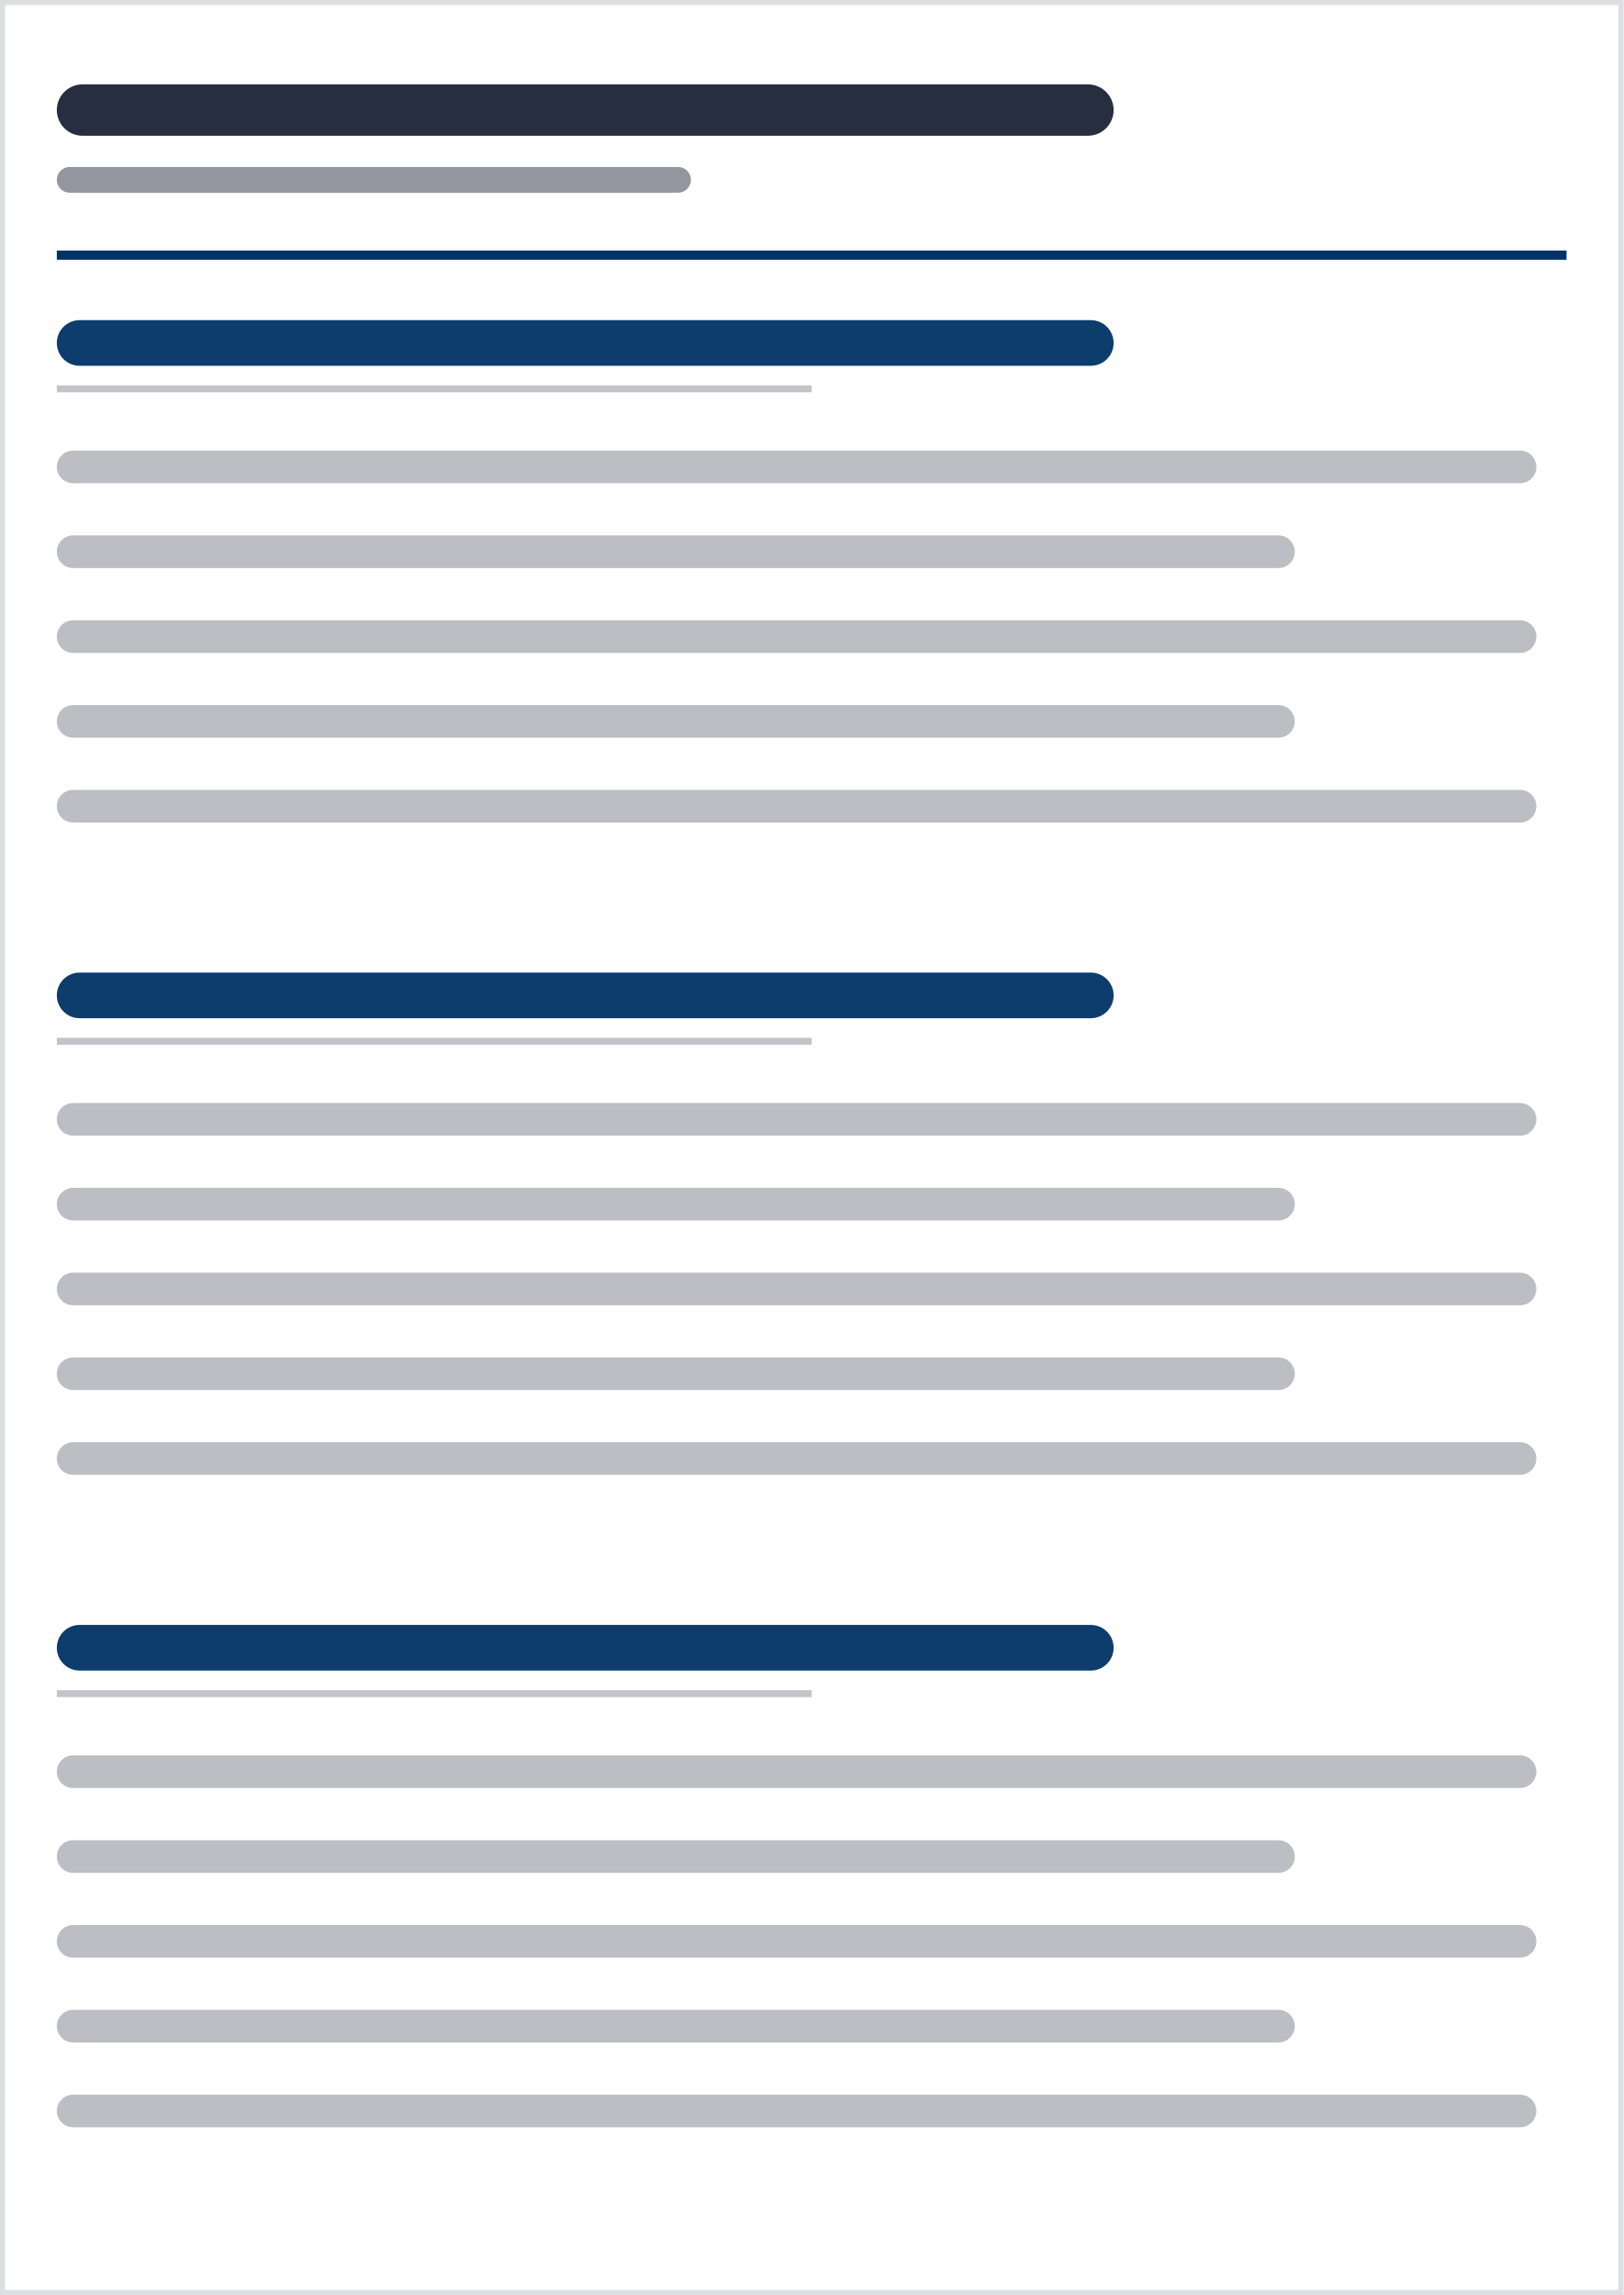
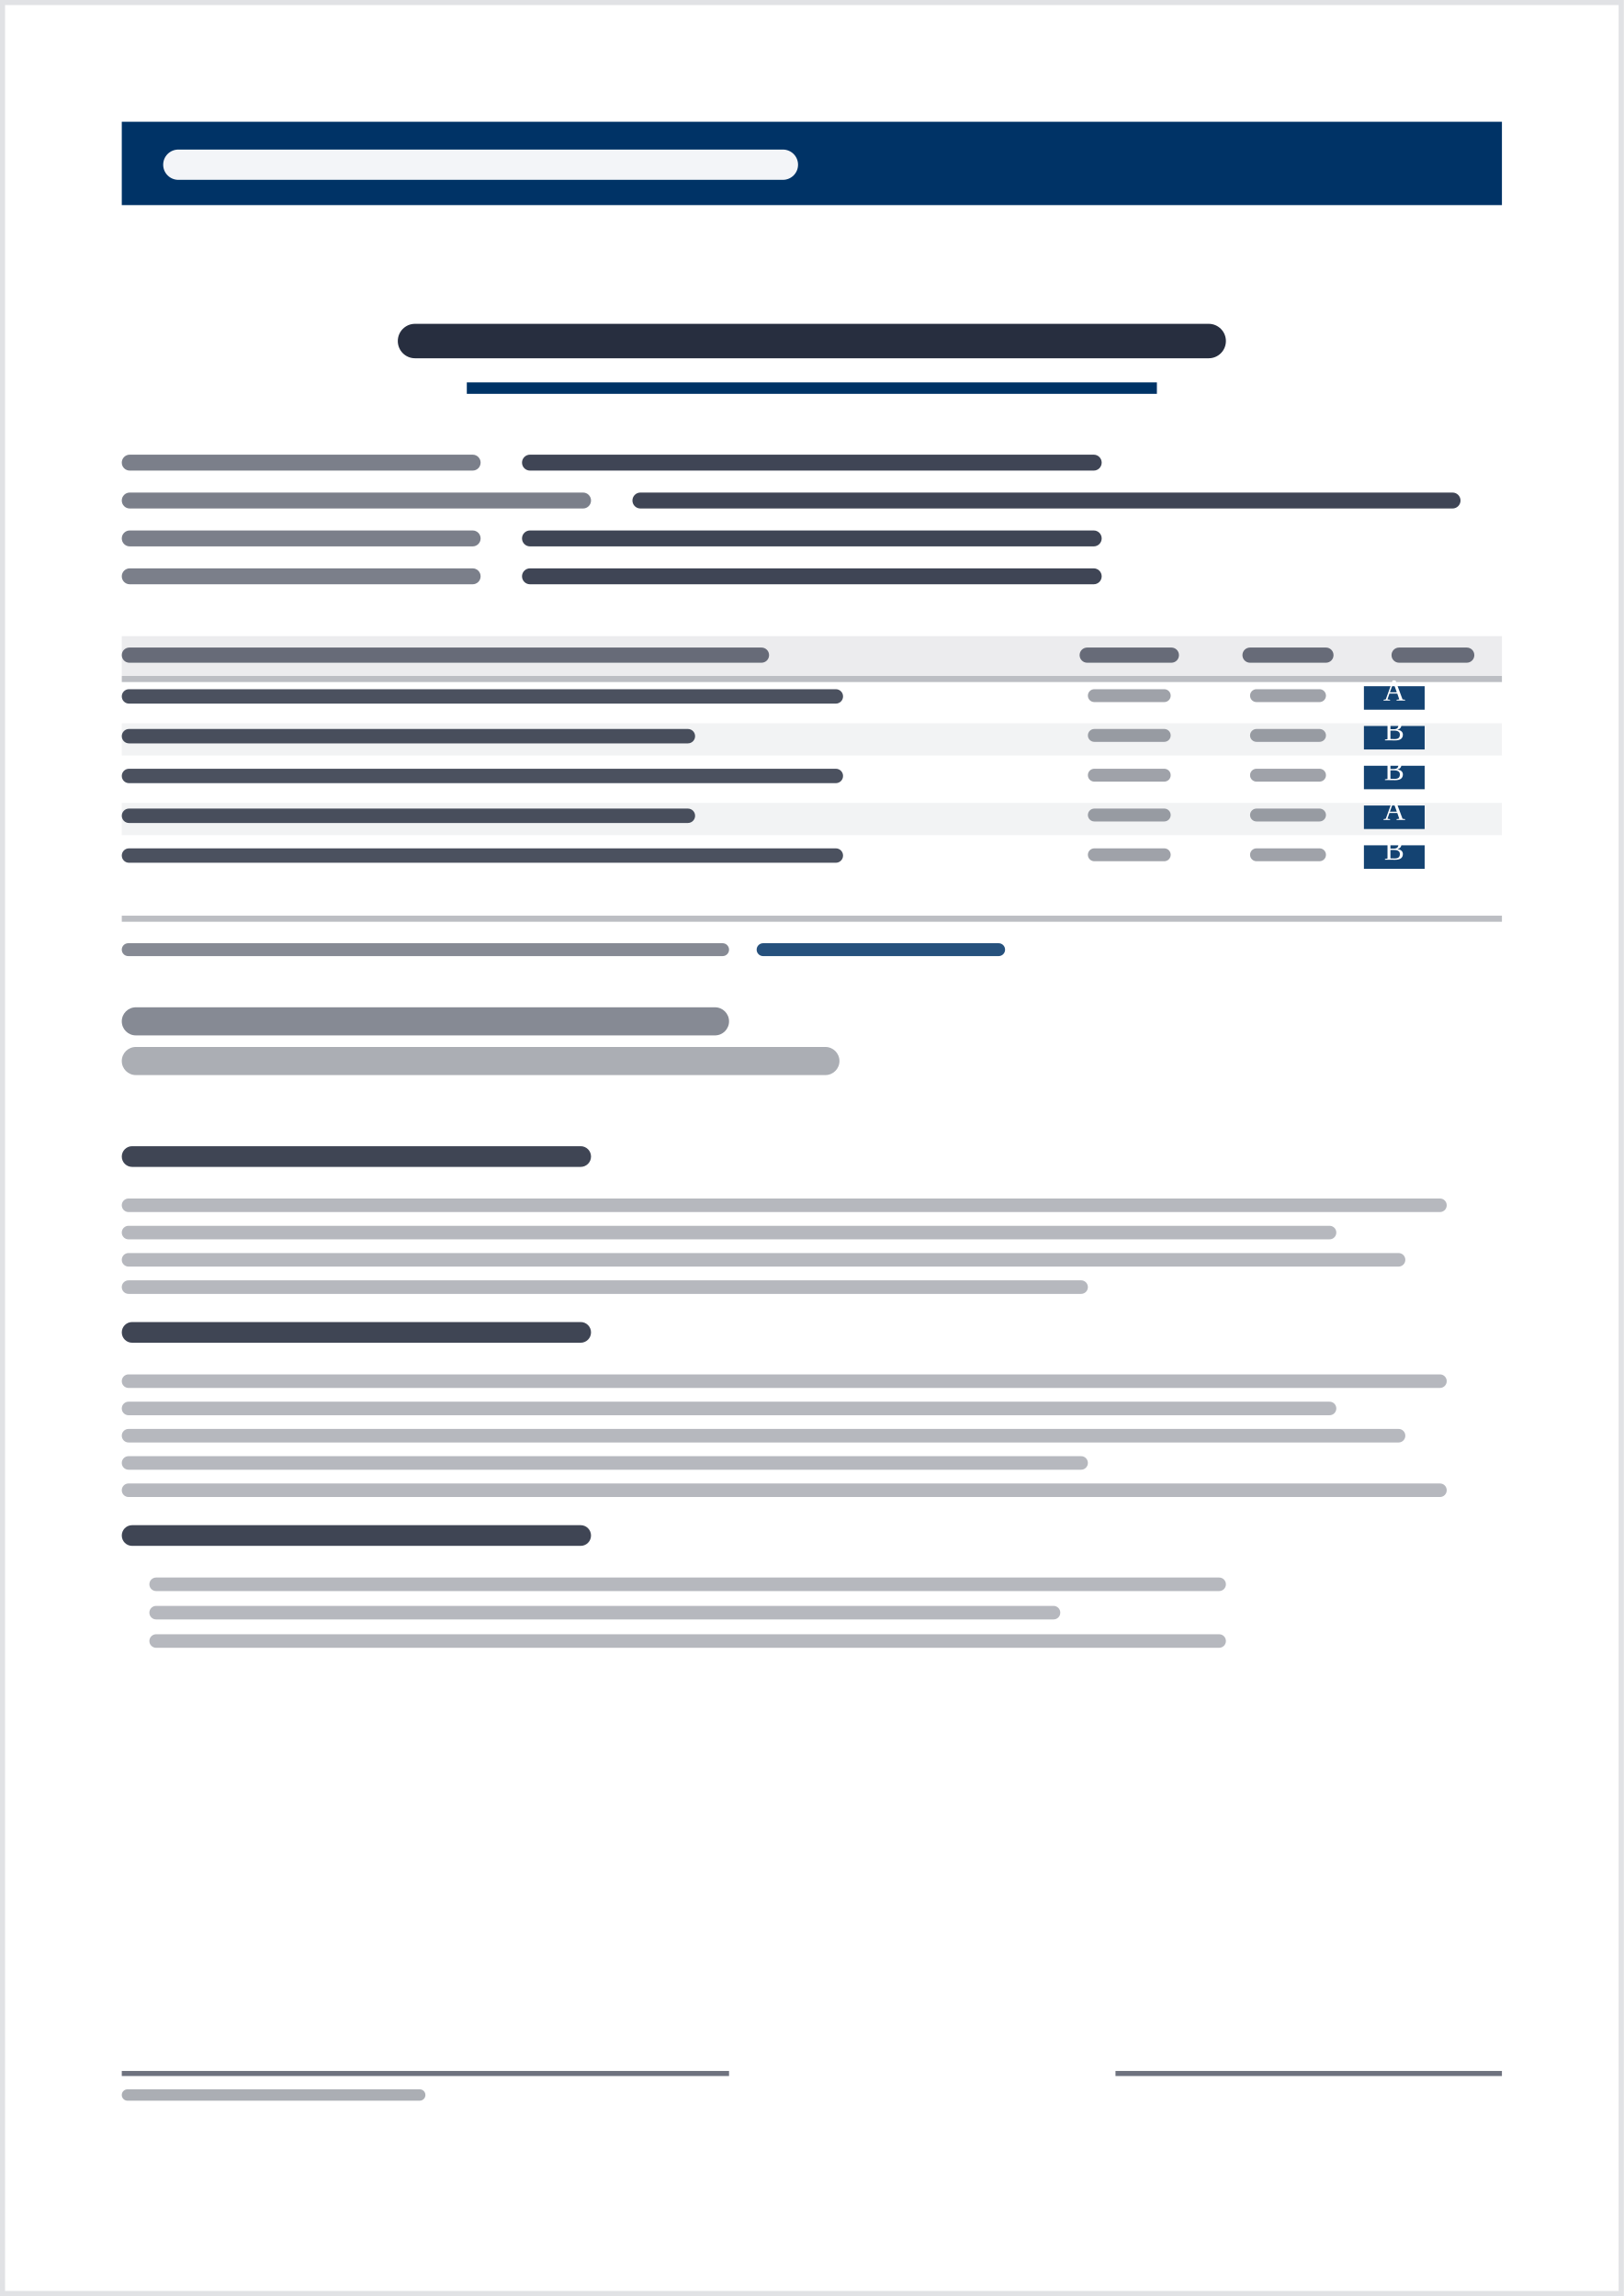
- <svg xmlns="http://www.w3.org/2000/svg" width="320" height="452.41" viewBox="0 0 320 452.41" role="img" aria-label="posudok-hu template preview">
-   <rect width="320" height="452.41" fill="#FFFFFF" />
-   <rect x="0.5" y="0.5" width="319" height="451.41" fill="none" stroke="#0F172A24" />
-   <rect x="11.2" y="16.63" width="208.32" height="10.13" rx="5.07" fill="#0F172A" opacity="0.9" />
-   <rect x="11.2" y="32.92" width="124.99" height="5.07" rx="2.53" fill="#0F172A" opacity="0.45" />
-   <rect x="11.2" y="49.39" width="297.6" height="1.81" fill="#003366" />
-   <rect x="11.2" y="63.11" width="208.32" height="9" rx="4.5" fill="#003366" opacity="0.95" />
-   <rect x="11.2" y="75.97" width="148.8" height="1.36" fill="#0F172A40" />
-   <rect x="11.2" y="88.83" width="291.65" height="6.43" rx="3.22" fill="#0F172A47" opacity="1" />
-   <rect x="11.2" y="105.55" width="244.03" height="6.43" rx="3.22" fill="#0F172A47" opacity="1" />
-   <rect x="11.2" y="122.27" width="291.65" height="6.43" rx="3.22" fill="#0F172A47" opacity="1" />
-   <rect x="11.2" y="138.99" width="244.03" height="6.43" rx="3.22" fill="#0F172A47" opacity="1" />
-   <rect x="11.2" y="155.71" width="291.65" height="6.43" rx="3.22" fill="#0F172A47" opacity="1" />
-   <rect x="11.2" y="191.72" width="208.32" height="9" rx="4.5" fill="#003366" opacity="0.95" />
-   <rect x="11.2" y="204.58" width="148.8" height="1.36" fill="#0F172A40" />
-   <rect x="11.2" y="217.44" width="291.65" height="6.43" rx="3.22" fill="#0F172A47" opacity="1" />
-   <rect x="11.2" y="234.16" width="244.03" height="6.43" rx="3.22" fill="#0F172A47" opacity="1" />
-   <rect x="11.2" y="250.88" width="291.65" height="6.43" rx="3.22" fill="#0F172A47" opacity="1" />
-   <rect x="11.2" y="267.59" width="244.03" height="6.43" rx="3.22" fill="#0F172A47" opacity="1" />
-   <rect x="11.2" y="284.31" width="291.65" height="6.43" rx="3.22" fill="#0F172A47" opacity="1" />
-   <rect x="11.2" y="320.32" width="208.32" height="9" rx="4.5" fill="#003366" opacity="0.95" />
-   <rect x="11.2" y="333.18" width="148.8" height="1.36" fill="#0F172A40" />
-   <rect x="11.2" y="346.04" width="291.65" height="6.43" rx="3.22" fill="#0F172A47" opacity="1" />
-   <rect x="11.2" y="362.76" width="244.03" height="6.43" rx="3.22" fill="#0F172A47" opacity="1" />
-   <rect x="11.2" y="379.48" width="291.65" height="6.43" rx="3.22" fill="#0F172A47" opacity="1" />
-   <rect x="11.2" y="396.2" width="244.03" height="6.43" rx="3.22" fill="#0F172A47" opacity="1" />
-   <rect x="11.2" y="412.92" width="291.65" height="6.43" rx="3.22" fill="#0F172A47" opacity="1" />
+ <svg xmlns="http://www.w3.org/2000/svg" width="320" height="452.57" viewBox="0 0 320 452.57" role="img" aria-label="posudok-hu template preview">
+   <rect width="320" height="452.57" fill="#FFFFFF" />
+   <rect x="0.5" y="0.5" width="319" height="451.57" fill="none" stroke="#0F172A1f" />
+   <rect x="24" y="24" width="272" height="16.43" fill="#003366" />
+   <rect x="32.16" y="29.48" width="125.12" height="5.97" rx="2.99" fill="#FFFFFF" opacity="0.95" />
+   <rect x="78.4" y="63.83" width="163.2" height="6.79" rx="3.39" fill="#0F172A" opacity="0.9" />
+   <rect x="92" y="75.37" width="136" height="2.26" fill="#003366" />
+   <rect x="24" y="89.62" width="70.72" height="3.14" rx="1.57" fill="#0F172A8c" opacity="1" />
+   <rect x="102.88" y="89.62" width="114.24" height="3.14" rx="1.57" fill="#0F172A" opacity="0.8" />
+   <rect x="24" y="97.09" width="92.48" height="3.14" rx="1.57" fill="#0F172A8c" opacity="1" />
+   <rect x="124.64" y="97.09" width="163.2" height="3.14" rx="1.57" fill="#0F172A" opacity="0.8" />
+   <rect x="24" y="104.56" width="70.72" height="3.14" rx="1.57" fill="#0F172A8c" opacity="1" />
+   <rect x="102.88" y="104.56" width="114.24" height="3.14" rx="1.57" fill="#0F172A" opacity="0.8" />
+   <rect x="24" y="112.03" width="70.72" height="3.14" rx="1.57" fill="#0F172A8c" opacity="1" />
+   <rect x="102.88" y="112.03" width="114.24" height="3.14" rx="1.57" fill="#0F172A" opacity="0.8" />
+   <rect x="24" y="127.64" width="127.57" height="2.99" rx="1.49" fill="#0F172A99" opacity="1" />
+   <rect x="212.77" y="127.64" width="19.58" height="2.99" rx="1.49" fill="#0F172A99" opacity="1" />
+   <rect x="244.86" y="127.64" width="17.95" height="2.99" rx="1.49" fill="#0F172A99" opacity="1" />
+   <rect x="274.24" y="127.64" width="16.32" height="2.99" rx="1.49" fill="#0F172A99" opacity="1" />
+   <rect x="24" y="133.24" width="272" height="1.2" fill="#0F172A47" />
+   <rect x="24" y="125.4" width="272" height="7.84" fill="#0F172A14" />
+   <rect x="24" y="135.85" width="142.15" height="2.84" rx="1.42" fill="#0F172Abf" opacity="1" />
+   <rect x="214.4" y="135.85" width="16.32" height="2.54" rx="1.27" fill="#0F172A66" opacity="1" />
+   <rect x="246.36" y="135.85" width="14.96" height="2.54" rx="1.27" fill="#0F172A66" opacity="1" />
+   <rect x="268.8" y="135.26" width="11.97" height="4.63" fill="#003366eb" />
+   <text x="274.78" y="138.09" font-size="6" text-anchor="middle" font-family="Times New Roman, serif" fill="#FFFFFF">A</text>
+   <rect x="24" y="142.57" width="272" height="6.35" fill="#0F172A0d" />
+   <rect x="24" y="143.69" width="112.99" height="2.84" rx="1.42" fill="#0F172Abf" opacity="1" />
+   <rect x="214.4" y="143.69" width="16.32" height="2.54" rx="1.27" fill="#0F172A66" opacity="1" />
+   <rect x="246.36" y="143.69" width="14.96" height="2.54" rx="1.27" fill="#0F172A66" opacity="1" />
+   <rect x="268.8" y="143.1" width="11.97" height="4.63" fill="#003366eb" />
+   <text x="274.78" y="145.93" font-size="6" text-anchor="middle" font-family="Times New Roman, serif" fill="#FFFFFF">B</text>
+   <rect x="24" y="151.53" width="142.15" height="2.84" rx="1.42" fill="#0F172Abf" opacity="1" />
+   <rect x="214.4" y="151.53" width="16.32" height="2.54" rx="1.27" fill="#0F172A66" opacity="1" />
+   <rect x="246.36" y="151.53" width="14.96" height="2.54" rx="1.27" fill="#0F172A66" opacity="1" />
+   <rect x="268.8" y="150.94" width="11.97" height="4.63" fill="#003366eb" />
+   <text x="274.78" y="153.77" font-size="6" text-anchor="middle" font-family="Times New Roman, serif" fill="#FFFFFF">B</text>
+   <rect x="24" y="158.26" width="272" height="6.35" fill="#0F172A0d" />
+   <rect x="24" y="159.38" width="112.99" height="2.84" rx="1.42" fill="#0F172Abf" opacity="1" />
+   <rect x="214.4" y="159.38" width="16.32" height="2.54" rx="1.27" fill="#0F172A66" opacity="1" />
+   <rect x="246.36" y="159.38" width="14.96" height="2.54" rx="1.27" fill="#0F172A66" opacity="1" />
+   <rect x="268.8" y="158.78" width="11.97" height="4.63" fill="#003366eb" />
+   <text x="274.78" y="161.62" font-size="6" text-anchor="middle" font-family="Times New Roman, serif" fill="#FFFFFF">A</text>
+   <rect x="24" y="167.22" width="142.15" height="2.84" rx="1.42" fill="#0F172Abf" opacity="1" />
+   <rect x="214.4" y="167.22" width="16.32" height="2.54" rx="1.27" fill="#0F172A66" opacity="1" />
+   <rect x="246.36" y="167.22" width="14.96" height="2.54" rx="1.27" fill="#0F172A66" opacity="1" />
+   <rect x="268.8" y="166.62" width="11.97" height="4.63" fill="#003366eb" />
+   <text x="274.78" y="169.46" font-size="6" text-anchor="middle" font-family="Times New Roman, serif" fill="#FFFFFF">B</text>
+   <rect x="24" y="180.49" width="272" height="1.2" fill="#0F172A47" />
+   <rect x="24" y="185.92" width="119.68" height="2.54" rx="1.27" fill="#0F172A80" opacity="1" />
+   <rect x="149.12" y="185.92" width="48.96" height="2.54" rx="1.27" fill="#003366" opacity="0.85" />
+   <rect x="24" y="198.55" width="119.68" height="5.54" rx="2.77" fill="#0F172A80" opacity="1" />
+   <rect x="24" y="206.37" width="141.44" height="5.54" rx="2.77" fill="#0F172A59" opacity="1" />
+   <rect x="24" y="225.93" width="92.48" height="4.08" rx="2.04" fill="#0F172Acc" opacity="1" />
+   <rect x="24" y="236.24" width="261.12" height="2.67" rx="1.33" fill="#0F172A4d" opacity="1" />
+   <rect x="24" y="241.62" width="239.36" height="2.67" rx="1.33" fill="#0F172A4d" opacity="1" />
+   <rect x="24" y="246.99" width="252.96" height="2.67" rx="1.33" fill="#0F172A4d" opacity="1" />
+   <rect x="24" y="252.37" width="190.4" height="2.67" rx="1.33" fill="#0F172A4d" opacity="1" />
+   <rect x="24" y="260.59" width="92.48" height="4.08" rx="2.04" fill="#0F172Acc" opacity="1" />
+   <rect x="24" y="270.91" width="261.12" height="2.67" rx="1.33" fill="#0F172A4d" opacity="1" />
+   <rect x="24" y="276.29" width="239.36" height="2.67" rx="1.33" fill="#0F172A4d" opacity="1" />
+   <rect x="24" y="281.66" width="252.96" height="2.67" rx="1.33" fill="#0F172A4d" opacity="1" />
+   <rect x="24" y="287.03" width="190.4" height="2.67" rx="1.33" fill="#0F172A4d" opacity="1" />
+   <rect x="24" y="292.41" width="261.12" height="2.67" rx="1.33" fill="#0F172A4d" opacity="1" />
+   <rect x="24" y="300.63" width="92.48" height="4.08" rx="2.04" fill="#0F172Acc" opacity="1" />
+   <rect x="29.44" y="310.95" width="212.16" height="2.67" rx="1.33" fill="#0F172A4d" opacity="1" />
+   <rect x="29.44" y="316.54" width="179.52" height="2.67" rx="1.33" fill="#0F172A4d" opacity="1" />
+   <rect x="29.44" y="322.13" width="212.16" height="2.67" rx="1.33" fill="#0F172A4d" opacity="1" />
+   <rect x="24" y="408.21" width="119.68" height="1" fill="#0F172A99" />
+   <rect x="219.84" y="408.21" width="76.16" height="1" fill="#0F172A99" />
+   <rect x="24" y="411.83" width="59.84" height="2.24" rx="1.12" fill="#0F172A59" opacity="1" />
</svg>
